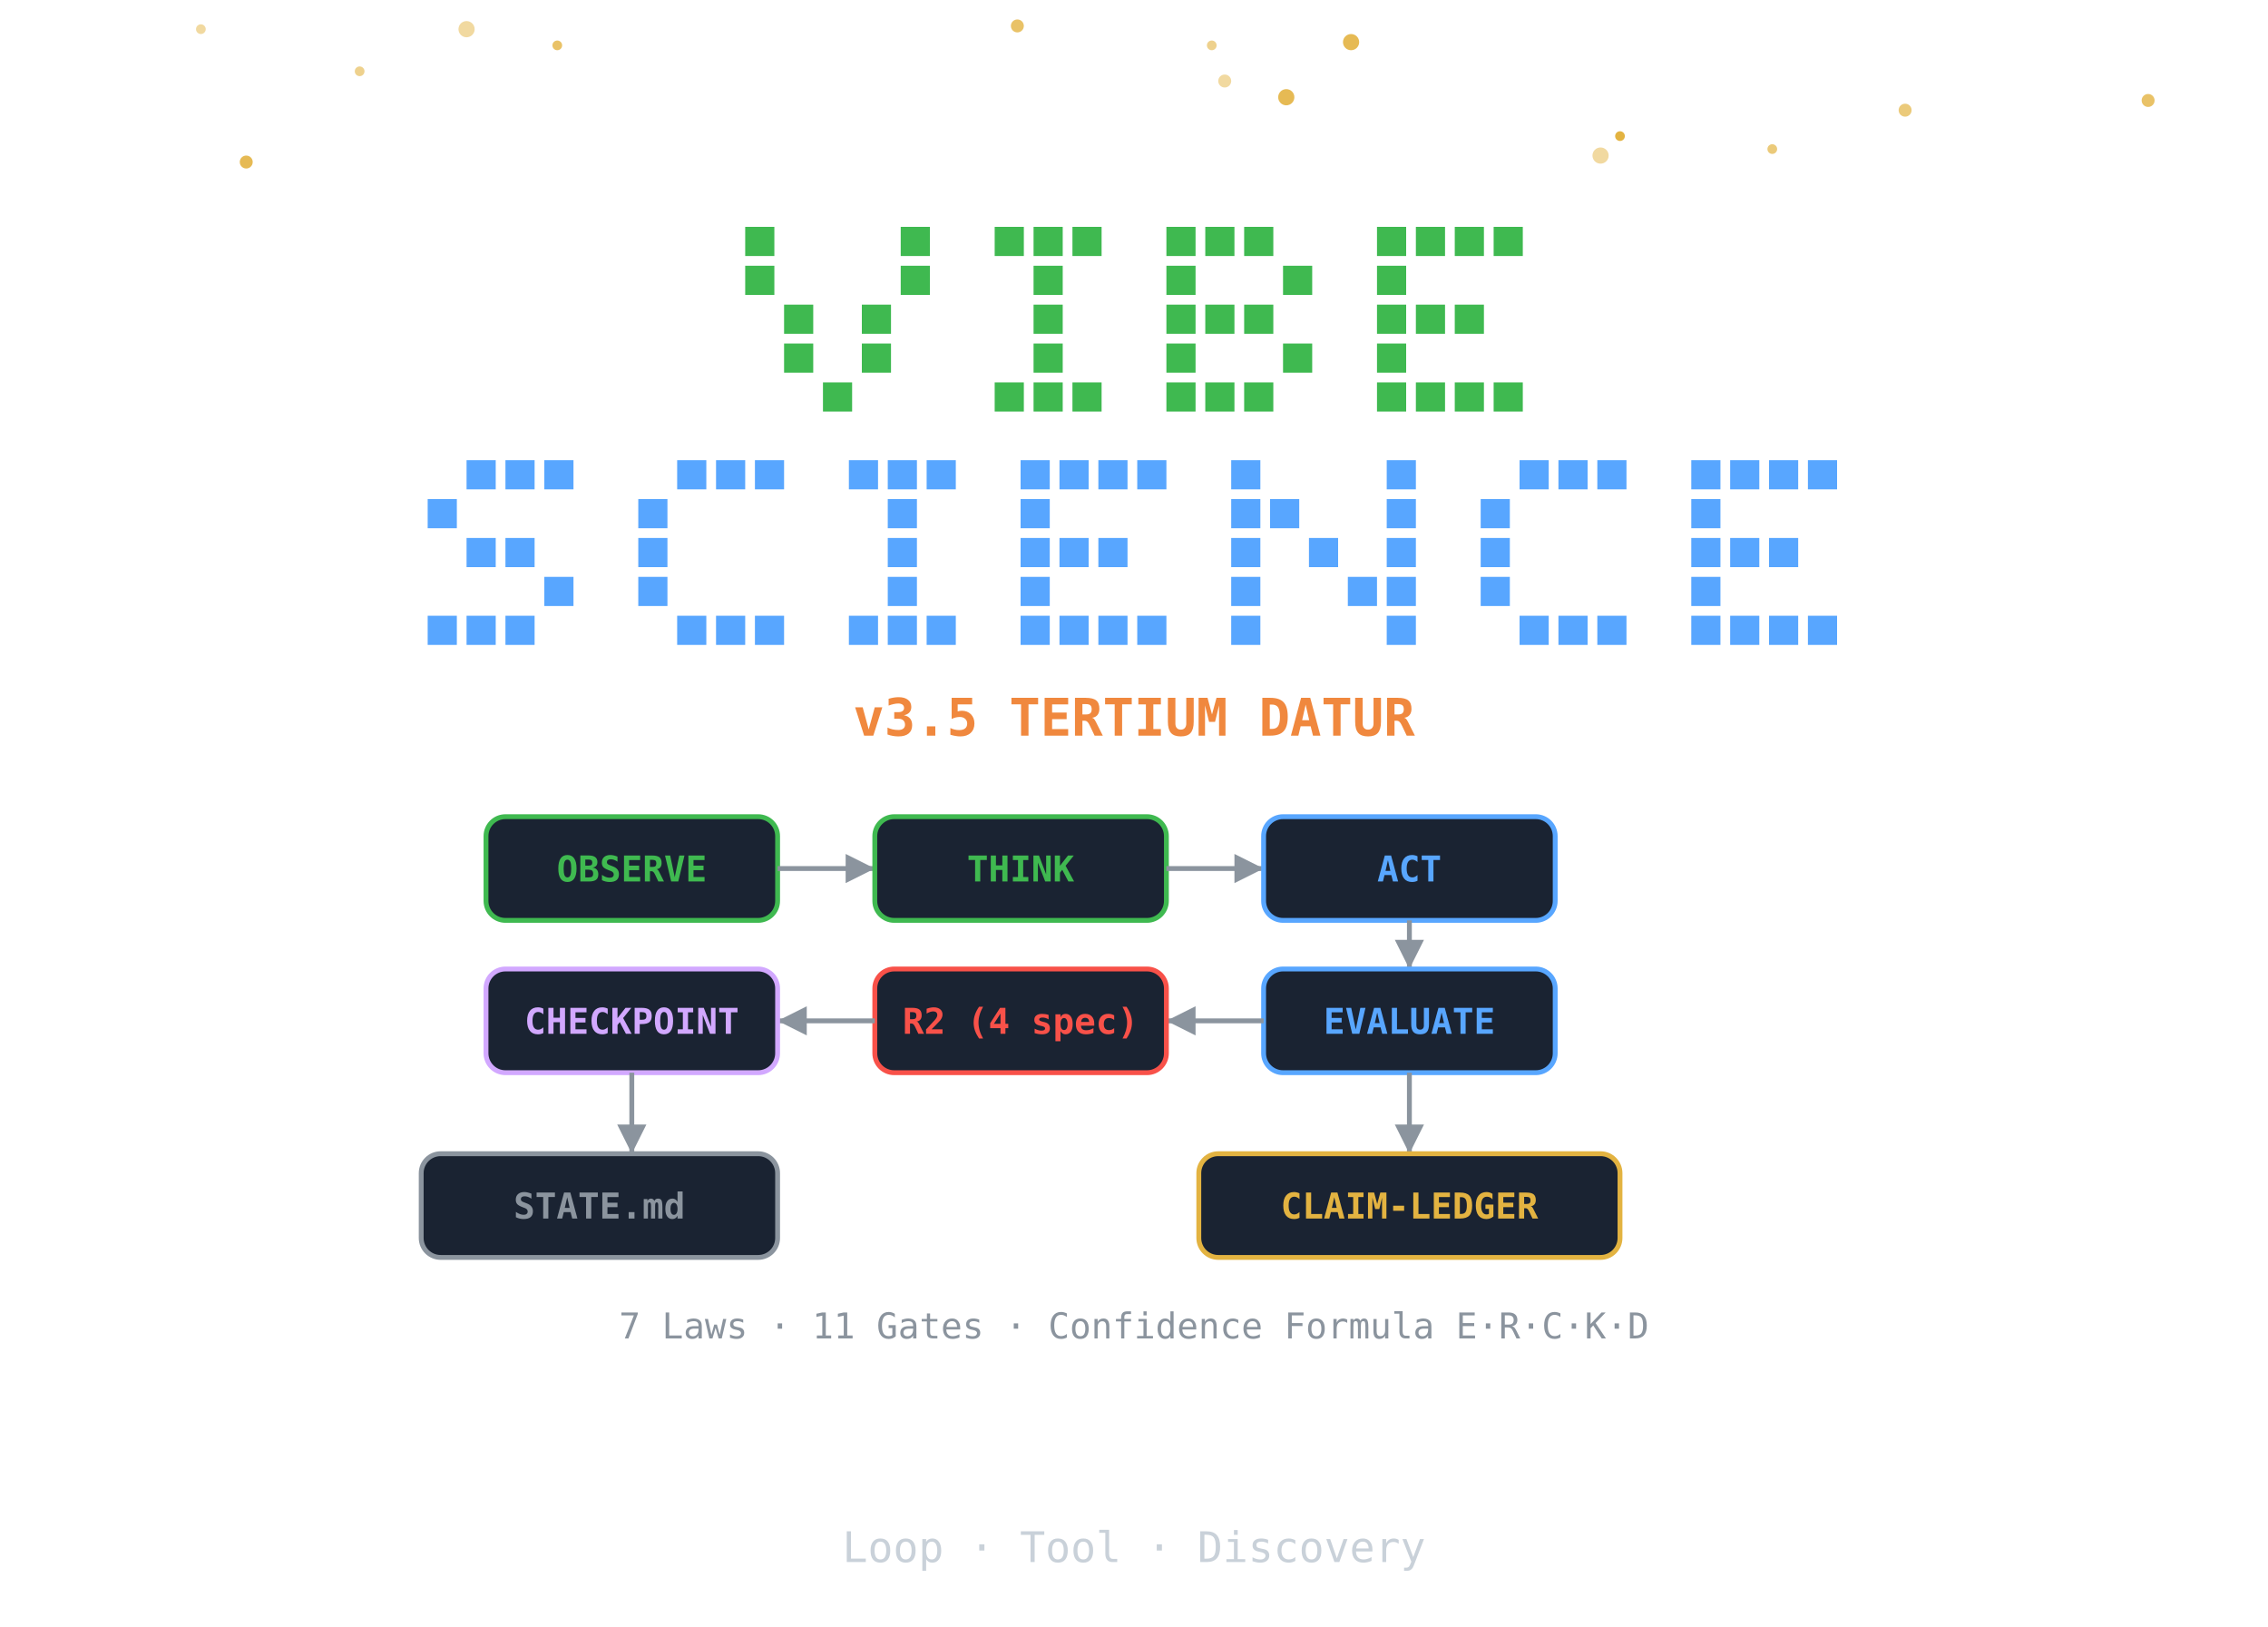
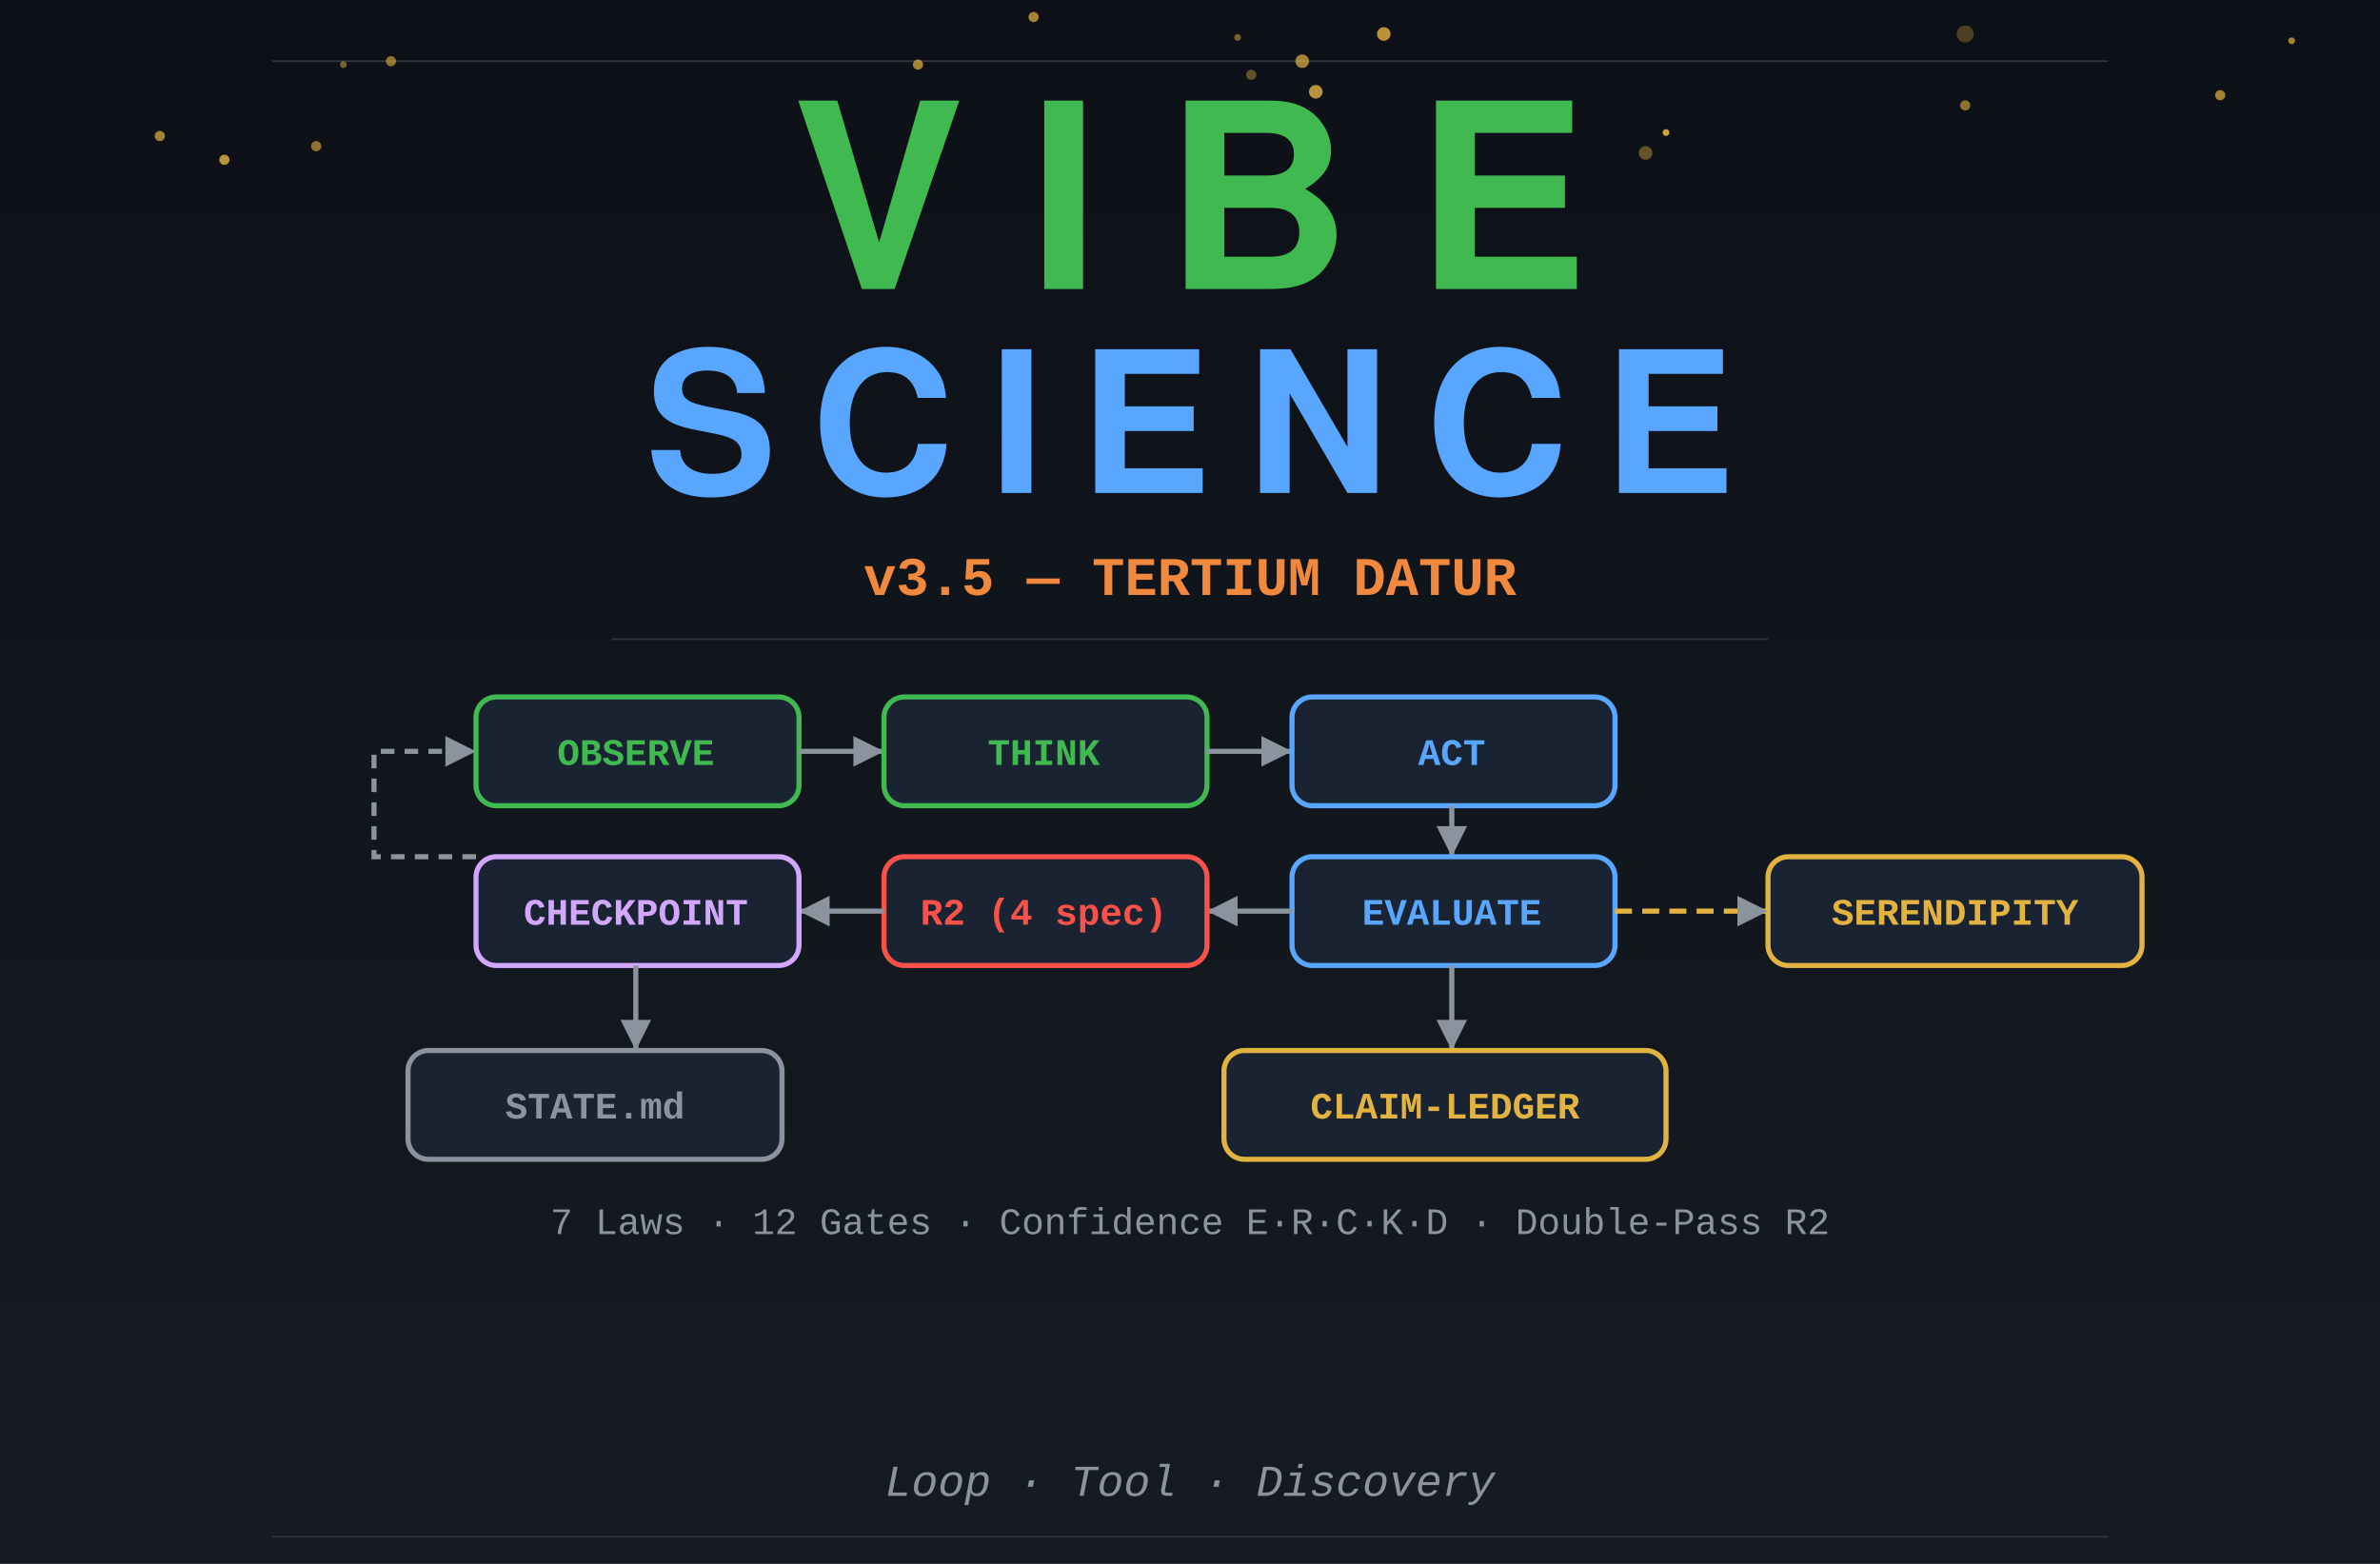
- <svg xmlns="http://www.w3.org/2000/svg" viewBox="0 0 700 502" style="background:#0d1117">
+ <svg xmlns="http://www.w3.org/2000/svg" viewBox="0 0 700 460">
  <defs>
-     <path id="LV" d="M0,0h9v9h-9z M48,0h9v9h-9z M0,12h9v9h-9z M48,12h9v9h-9z M12,24h9v9h-9z M36,24h9v9h-9z M12,36h9v9h-9z M36,36h9v9h-9z M24,48h9v9h-9z" />
-     <path id="LI" d="M0,0h9v9h-9z M12,0h9v9h-9z M24,0h9v9h-9z M12,12h9v9h-9z M12,24h9v9h-9z M12,36h9v9h-9z M0,48h9v9h-9z M12,48h9v9h-9z M24,48h9v9h-9z" />
-     <path id="LB" d="M0,0h9v9h-9z M12,0h9v9h-9z M24,0h9v9h-9z M0,12h9v9h-9z M36,12h9v9h-9z M0,24h9v9h-9z M12,24h9v9h-9z M24,24h9v9h-9z M0,36h9v9h-9z M36,36h9v9h-9z M0,48h9v9h-9z M12,48h9v9h-9z M24,48h9v9h-9z" />
-     <path id="LE" d="M0,0h9v9h-9z M12,0h9v9h-9z M24,0h9v9h-9z M36,0h9v9h-9z M0,12h9v9h-9z M0,24h9v9h-9z M12,24h9v9h-9z M24,24h9v9h-9z M0,36h9v9h-9z M0,48h9v9h-9z M12,48h9v9h-9z M24,48h9v9h-9z M36,48h9v9h-9z" />
-     <path id="LS" d="M12,0h9v9h-9z M24,0h9v9h-9z M36,0h9v9h-9z M0,12h9v9h-9z M12,24h9v9h-9z M24,24h9v9h-9z M36,36h9v9h-9z M0,48h9v9h-9z M12,48h9v9h-9z M24,48h9v9h-9z" />
-     <path id="LC" d="M12,0h9v9h-9z M24,0h9v9h-9z M36,0h9v9h-9z M0,12h9v9h-9z M0,24h9v9h-9z M0,36h9v9h-9z M12,48h9v9h-9z M24,48h9v9h-9z M36,48h9v9h-9z" />
-     <path id="LN" d="M0,0h9v9h-9z M48,0h9v9h-9z M0,12h9v9h-9z M12,12h9v9h-9z M48,12h9v9h-9z M0,24h9v9h-9z M24,24h9v9h-9z M48,24h9v9h-9z M0,36h9v9h-9z M36,36h9v9h-9z M48,36h9v9h-9z M0,48h9v9h-9z M48,48h9v9h-9z" />
+     <linearGradient id="bg" x1="0" y1="0" x2="0" y2="1">
+       <stop offset="0%" stop-color="#0d1117" />
+       <stop offset="100%" stop-color="#161b22" />
+     </linearGradient>
    <marker id="arrow" viewBox="0 0 10 10" refX="10" refY="5" markerWidth="6" markerHeight="6" orient="auto-start-reverse">
      <path d="M0,0 L10,5 L0,10 z" fill="#8b949e" />
    </marker>
  </defs>
-   <circle cx="144" cy="9" r="2.5" fill="#e3b341" opacity="0.5" />
-   <circle cx="172" cy="14" r="1.5" fill="#e3b341" opacity="0.8" />
-   <circle cx="62" cy="9" r="1.5" fill="#e3b341" opacity="0.5" />
-   <circle cx="547" cy="46" r="1.5" fill="#e3b341" opacity="0.7" />
-   <circle cx="588" cy="34" r="2" fill="#e3b341" opacity="0.7" />
-   <circle cx="314" cy="8" r="2" fill="#e3b341" opacity="0.8" />
-   <circle cx="378" cy="25" r="2" fill="#e3b341" opacity="0.5" />
-   <circle cx="374" cy="14" r="1.5" fill="#e3b341" opacity="0.6" />
-   <circle cx="397" cy="30" r="2.5" fill="#e3b341" opacity="0.9" />
-   <circle cx="500" cy="42" r="1.5" fill="#e3b341" opacity="1.0" />
-   <circle cx="417" cy="13" r="2.5" fill="#e3b341" opacity="0.9" />
-   <circle cx="663" cy="31" r="2" fill="#e3b341" opacity="0.8" />
-   <circle cx="76" cy="50" r="2" fill="#e3b341" opacity="0.9" />
-   <circle cx="111" cy="22" r="1.5" fill="#e3b341" opacity="0.6" />
-   <circle cx="494" cy="48" r="2.5" fill="#e3b341" opacity="0.5" />
-   <use href="#LV" x="230" y="70" fill="#3fb950" />
-   <use href="#LI" x="307" y="70" fill="#3fb950" />
-   <use href="#LB" x="360" y="70" fill="#3fb950" />
-   <use href="#LE" x="425" y="70" fill="#3fb950" />
-   <use href="#LS" x="132" y="142" fill="#58a6ff" />
-   <use href="#LC" x="197" y="142" fill="#58a6ff" />
-   <use href="#LI" x="262" y="142" fill="#58a6ff" />
-   <use href="#LE" x="315" y="142" fill="#58a6ff" />
-   <use href="#LN" x="380" y="142" fill="#58a6ff" />
-   <use href="#LC" x="457" y="142" fill="#58a6ff" />
-   <use href="#LE" x="522" y="142" fill="#58a6ff" />
-   <text x="350" y="227" text-anchor="middle" font-family="Consolas,Monaco,monospace" font-size="16" fill="#f0883e" font-weight="bold">v3.5 TERTIUM DATUR</text>
-   <g transform="translate(0,252)">
-     <rect x="150" y="0" width="90" height="32" rx="6" fill="#1a2332" stroke="#3fb950" stroke-width="1.5" />
-     <text x="195" y="20" text-anchor="middle" font-family="Consolas,Monaco,monospace" font-size="11" fill="#3fb950" font-weight="bold">OBSERVE</text>
-     <line x1="240" y1="16" x2="270" y2="16" stroke="#8b949e" stroke-width="1.5" marker-end="url(#arrow)" />
-     <rect x="270" y="0" width="90" height="32" rx="6" fill="#1a2332" stroke="#3fb950" stroke-width="1.5" />
-     <text x="315" y="20" text-anchor="middle" font-family="Consolas,Monaco,monospace" font-size="11" fill="#3fb950" font-weight="bold">THINK</text>
-     <line x1="360" y1="16" x2="390" y2="16" stroke="#8b949e" stroke-width="1.5" marker-end="url(#arrow)" />
-     <rect x="390" y="0" width="90" height="32" rx="6" fill="#1a2332" stroke="#58a6ff" stroke-width="1.5" />
-     <text x="435" y="20" text-anchor="middle" font-family="Consolas,Monaco,monospace" font-size="11" fill="#58a6ff" font-weight="bold">ACT</text>
-     <line x1="435" y1="32" x2="435" y2="47" stroke="#8b949e" stroke-width="1.5" marker-end="url(#arrow)" />
-     <rect x="390" y="47" width="90" height="32" rx="6" fill="#1a2332" stroke="#58a6ff" stroke-width="1.5" />
-     <text x="435" y="67" text-anchor="middle" font-family="Consolas,Monaco,monospace" font-size="11" fill="#58a6ff" font-weight="bold">EVALUATE</text>
-     <line x1="390" y1="63" x2="360" y2="63" stroke="#8b949e" stroke-width="1.5" marker-end="url(#arrow)" />
-     <rect x="270" y="47" width="90" height="32" rx="6" fill="#1a2332" stroke="#f85149" stroke-width="1.5" />
-     <text x="315" y="67" text-anchor="middle" font-family="Consolas,Monaco,monospace" font-size="11" fill="#f85149" font-weight="bold">R2 (4 spec)</text>
-     <line x1="270" y1="63" x2="240" y2="63" stroke="#8b949e" stroke-width="1.5" marker-end="url(#arrow)" />
-     <rect x="150" y="47" width="90" height="32" rx="6" fill="#1a2332" stroke="#d2a8ff" stroke-width="1.5" />
-     <text x="195" y="67" text-anchor="middle" font-family="Consolas,Monaco,monospace" font-size="11" fill="#d2a8ff" font-weight="bold">CHECKPOINT</text>
-     <line x1="195" y1="79" x2="195" y2="104" stroke="#8b949e" stroke-width="1.5" marker-end="url(#arrow)" />
-     <rect x="130" y="104" width="110" height="32" rx="6" fill="#1a2332" stroke="#8b949e" stroke-width="1.5" />
-     <text x="185" y="124" text-anchor="middle" font-family="Consolas,Monaco,monospace" font-size="11" fill="#8b949e" font-weight="bold">STATE.md</text>
-     <line x1="435" y1="79" x2="435" y2="104" stroke="#8b949e" stroke-width="1.5" marker-end="url(#arrow)" />
-     <rect x="370" y="104" width="130" height="32" rx="6" fill="#1a2332" stroke="#e3b341" stroke-width="1.5" />
-     <text x="435" y="124" text-anchor="middle" font-family="Consolas,Monaco,monospace" font-size="11" fill="#e3b341" font-weight="bold">CLAIM-LEDGER</text>
-     <text x="350" y="161" text-anchor="middle" font-family="Consolas,Monaco,monospace" font-size="11" fill="#8b949e">7 Laws · 11 Gates · Confidence Formula E·R·C·K·D</text>
+   <rect width="700" height="460" fill="url(#bg)" />
+   <line x1="80" y1="18" x2="620" y2="18" stroke="#30363d" stroke-width="0.5" />
+   <circle cx="674" cy="12" r="1" fill="#e3b341" opacity="0.7" />
+   <circle cx="270" cy="19" r="1.5" fill="#e3b341" opacity="0.7" />
+   <circle cx="578" cy="10" r="2.5" fill="#e3b341" opacity="0.3" />
+   <circle cx="115" cy="18" r="1.5" fill="#e3b341" opacity="0.6" />
+   <circle cx="47" cy="40" r="1.5" fill="#e3b341" opacity="0.7" />
+   <circle cx="578" cy="31" r="1.5" fill="#e3b341" opacity="0.6" />
+   <circle cx="304" cy="5" r="1.5" fill="#e3b341" opacity="0.7" />
+   <circle cx="368" cy="22" r="1.5" fill="#e3b341" opacity="0.4" />
+   <circle cx="364" cy="11" r="1" fill="#e3b341" opacity="0.5" />
+   <circle cx="387" cy="27" r="2" fill="#e3b341" opacity="0.8" />
+   <circle cx="490" cy="39" r="1" fill="#e3b341" opacity="0.9" />
+   <circle cx="407" cy="10" r="2" fill="#e3b341" opacity="0.8" />
+   <circle cx="653" cy="28" r="1.5" fill="#e3b341" opacity="0.7" />
+   <circle cx="66" cy="47" r="1.5" fill="#e3b341" opacity="0.8" />
+   <circle cx="101" cy="19" r="1" fill="#e3b341" opacity="0.5" />
+   <circle cx="484" cy="45" r="2" fill="#e3b341" opacity="0.4" />
+   <circle cx="383" cy="18" r="2" fill="#e3b341" opacity="0.7" />
+   <circle cx="93" cy="43" r="1.5" fill="#e3b341" opacity="0.6" />
+   <text x="350" y="85" text-anchor="middle" font-family="'Segoe UI', 'Helvetica Neue', Helvetica, Arial, sans-serif" font-size="76" font-weight="900" fill="#3fb950" letter-spacing="0.25em">VIBE</text>
+   <text x="350" y="145" text-anchor="middle" font-family="'Segoe UI', 'Helvetica Neue', Helvetica, Arial, sans-serif" font-size="58" font-weight="900" fill="#58a6ff" letter-spacing="0.18em">SCIENCE</text>
+   <text x="350" y="175" text-anchor="middle" font-family="Consolas, Monaco, 'Courier New', monospace" font-size="16" fill="#f0883e" font-weight="bold">v3.5 — TERTIUM DATUR</text>
+   <line x1="180" y1="188" x2="520" y2="188" stroke="#30363d" stroke-width="0.5" />
+   <g transform="translate(0,205)">
+     <rect x="140" y="0" width="95" height="32" rx="6" fill="#1a2332" stroke="#3fb950" stroke-width="1.5" />
+     <text x="187" y="20" text-anchor="middle" font-family="Consolas, Monaco, 'Courier New', monospace" font-size="11" fill="#3fb950" font-weight="bold">OBSERVE</text>
+     <line x1="235" y1="16" x2="260" y2="16" stroke="#8b949e" stroke-width="1.5" marker-end="url(#arrow)" />
+     <rect x="260" y="0" width="95" height="32" rx="6" fill="#1a2332" stroke="#3fb950" stroke-width="1.5" />
+     <text x="307" y="20" text-anchor="middle" font-family="Consolas, Monaco, 'Courier New', monospace" font-size="11" fill="#3fb950" font-weight="bold">THINK</text>
+     <line x1="355" y1="16" x2="380" y2="16" stroke="#8b949e" stroke-width="1.5" marker-end="url(#arrow)" />
+     <rect x="380" y="0" width="95" height="32" rx="6" fill="#1a2332" stroke="#58a6ff" stroke-width="1.5" />
+     <text x="427" y="20" text-anchor="middle" font-family="Consolas, Monaco, 'Courier New', monospace" font-size="11" fill="#58a6ff" font-weight="bold">ACT</text>
+     <line x1="427" y1="32" x2="427" y2="47" stroke="#8b949e" stroke-width="1.5" marker-end="url(#arrow)" />
+     <rect x="380" y="47" width="95" height="32" rx="6" fill="#1a2332" stroke="#58a6ff" stroke-width="1.5" />
+     <text x="427" y="67" text-anchor="middle" font-family="Consolas, Monaco, 'Courier New', monospace" font-size="11" fill="#58a6ff" font-weight="bold">EVALUATE</text>
+     <line x1="380" y1="63" x2="355" y2="63" stroke="#8b949e" stroke-width="1.5" marker-end="url(#arrow)" />
+     <rect x="260" y="47" width="95" height="32" rx="6" fill="#1a2332" stroke="#f85149" stroke-width="1.5" />
+     <text x="307" y="67" text-anchor="middle" font-family="Consolas, Monaco, 'Courier New', monospace" font-size="11" fill="#f85149" font-weight="bold">R2 (4 spec)</text>
+     <line x1="260" y1="63" x2="235" y2="63" stroke="#8b949e" stroke-width="1.5" marker-end="url(#arrow)" />
+     <rect x="140" y="47" width="95" height="32" rx="6" fill="#1a2332" stroke="#d2a8ff" stroke-width="1.5" />
+     <text x="187" y="67" text-anchor="middle" font-family="Consolas, Monaco, 'Courier New', monospace" font-size="11" fill="#d2a8ff" font-weight="bold">CHECKPOINT</text>
+     <path d="M140,47 L110,47 L110,16 L140,16" fill="none" stroke="#8b949e" stroke-width="1.5" stroke-dasharray="4,3" marker-end="url(#arrow)" />
+     <line x1="187" y1="79" x2="187" y2="104" stroke="#8b949e" stroke-width="1.5" marker-end="url(#arrow)" />
+     <rect x="120" y="104" width="110" height="32" rx="6" fill="#1a2332" stroke="#8b949e" stroke-width="1.5" />
+     <text x="175" y="124" text-anchor="middle" font-family="Consolas, Monaco, 'Courier New', monospace" font-size="11" fill="#8b949e" font-weight="bold">STATE.md</text>
+     <line x1="427" y1="79" x2="427" y2="104" stroke="#8b949e" stroke-width="1.5" marker-end="url(#arrow)" />
+     <rect x="360" y="104" width="130" height="32" rx="6" fill="#1a2332" stroke="#e3b341" stroke-width="1.5" />
+     <text x="425" y="124" text-anchor="middle" font-family="Consolas, Monaco, 'Courier New', monospace" font-size="11" fill="#e3b341" font-weight="bold">CLAIM-LEDGER</text>
+     <rect x="520" y="47" width="110" height="32" rx="6" fill="#1a2332" stroke="#e3b341" stroke-width="1.5" />
+     <text x="575" y="67" text-anchor="middle" font-family="Consolas, Monaco, 'Courier New', monospace" font-size="11" fill="#e3b341" font-weight="bold">SERENDIPITY</text>
+     <line x1="475" y1="63" x2="520" y2="63" stroke="#e3b341" stroke-width="1.5" stroke-dasharray="5,3" marker-end="url(#arrow)" />
+     <text x="350" y="158" text-anchor="middle" font-family="Consolas, Monaco, 'Courier New', monospace" font-size="11" fill="#8b949e">7 Laws  ·  12 Gates  ·  Confidence E·R·C·K·D  ·  Double-Pass R2</text>
  </g>
-   <text x="350" y="482" text-anchor="middle" font-family="Consolas,Monaco,monospace" font-size="13" fill="#c9d1d9">Loop · Tool · Discovery</text>
+   <text x="350" y="440" text-anchor="middle" font-family="Consolas, Monaco, 'Courier New', monospace" font-size="13" fill="#8b949e" font-style="italic">Loop  ·  Tool  ·  Discovery</text>
+   <line x1="80" y1="452" x2="620" y2="452" stroke="#30363d" stroke-width="0.5" />
</svg>
